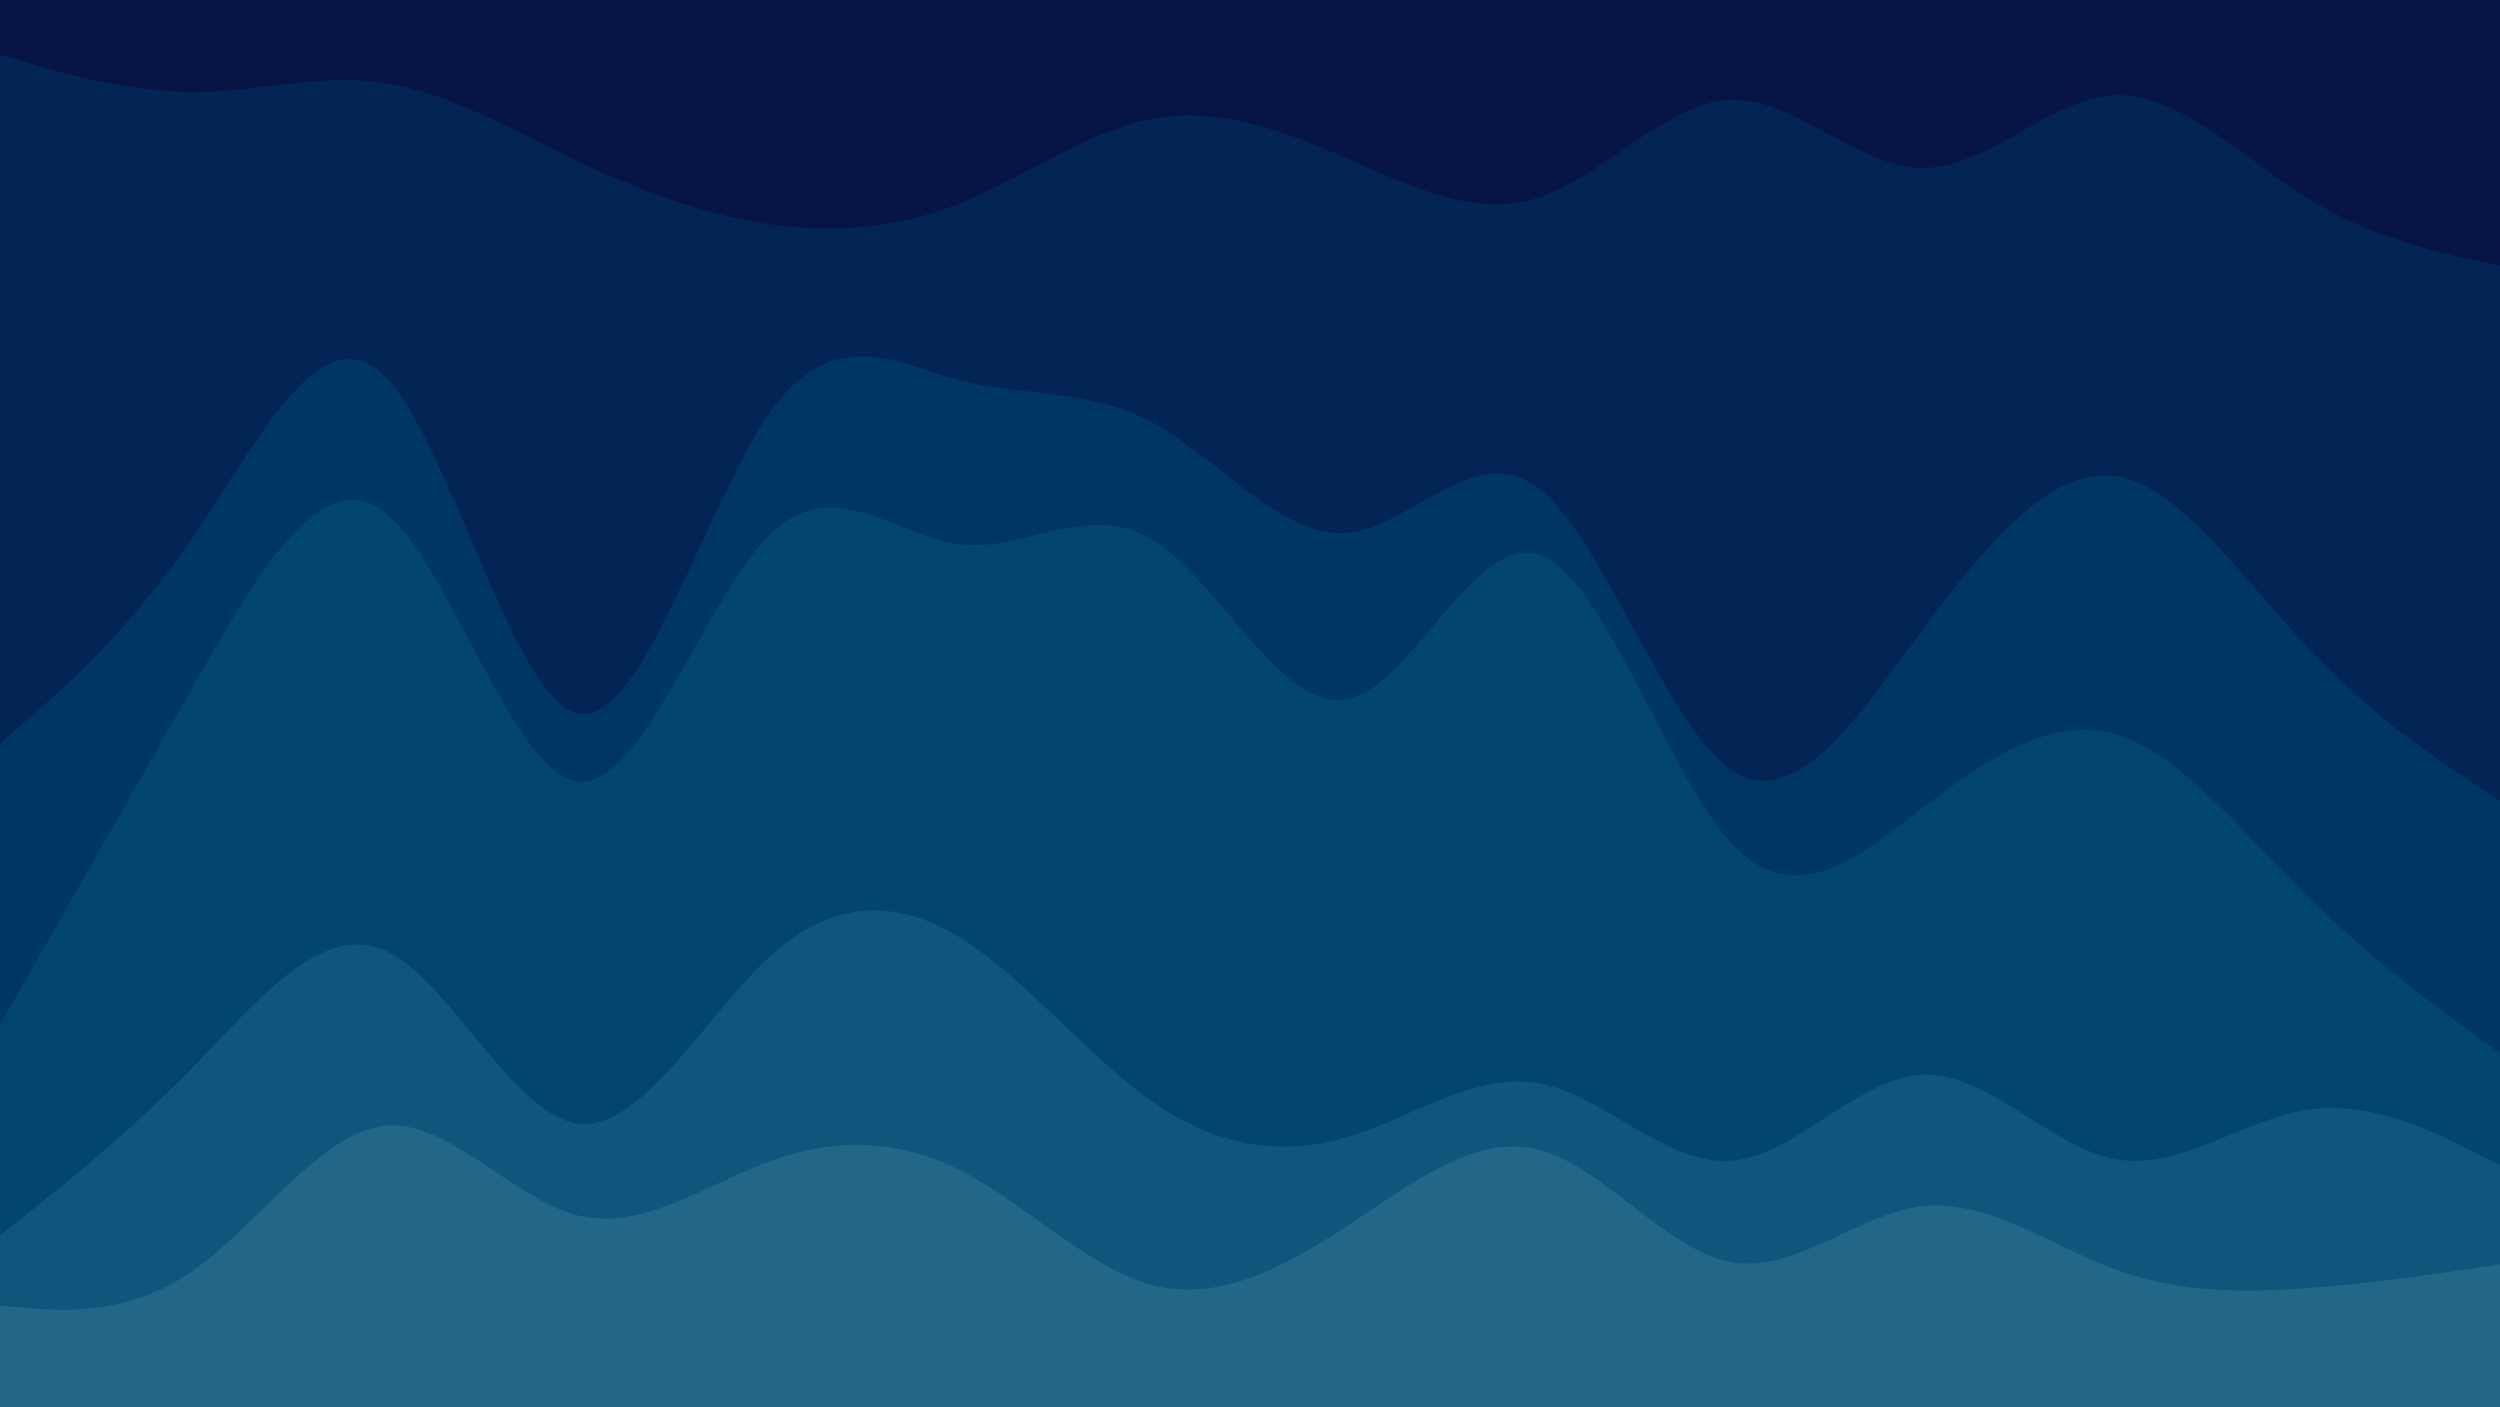
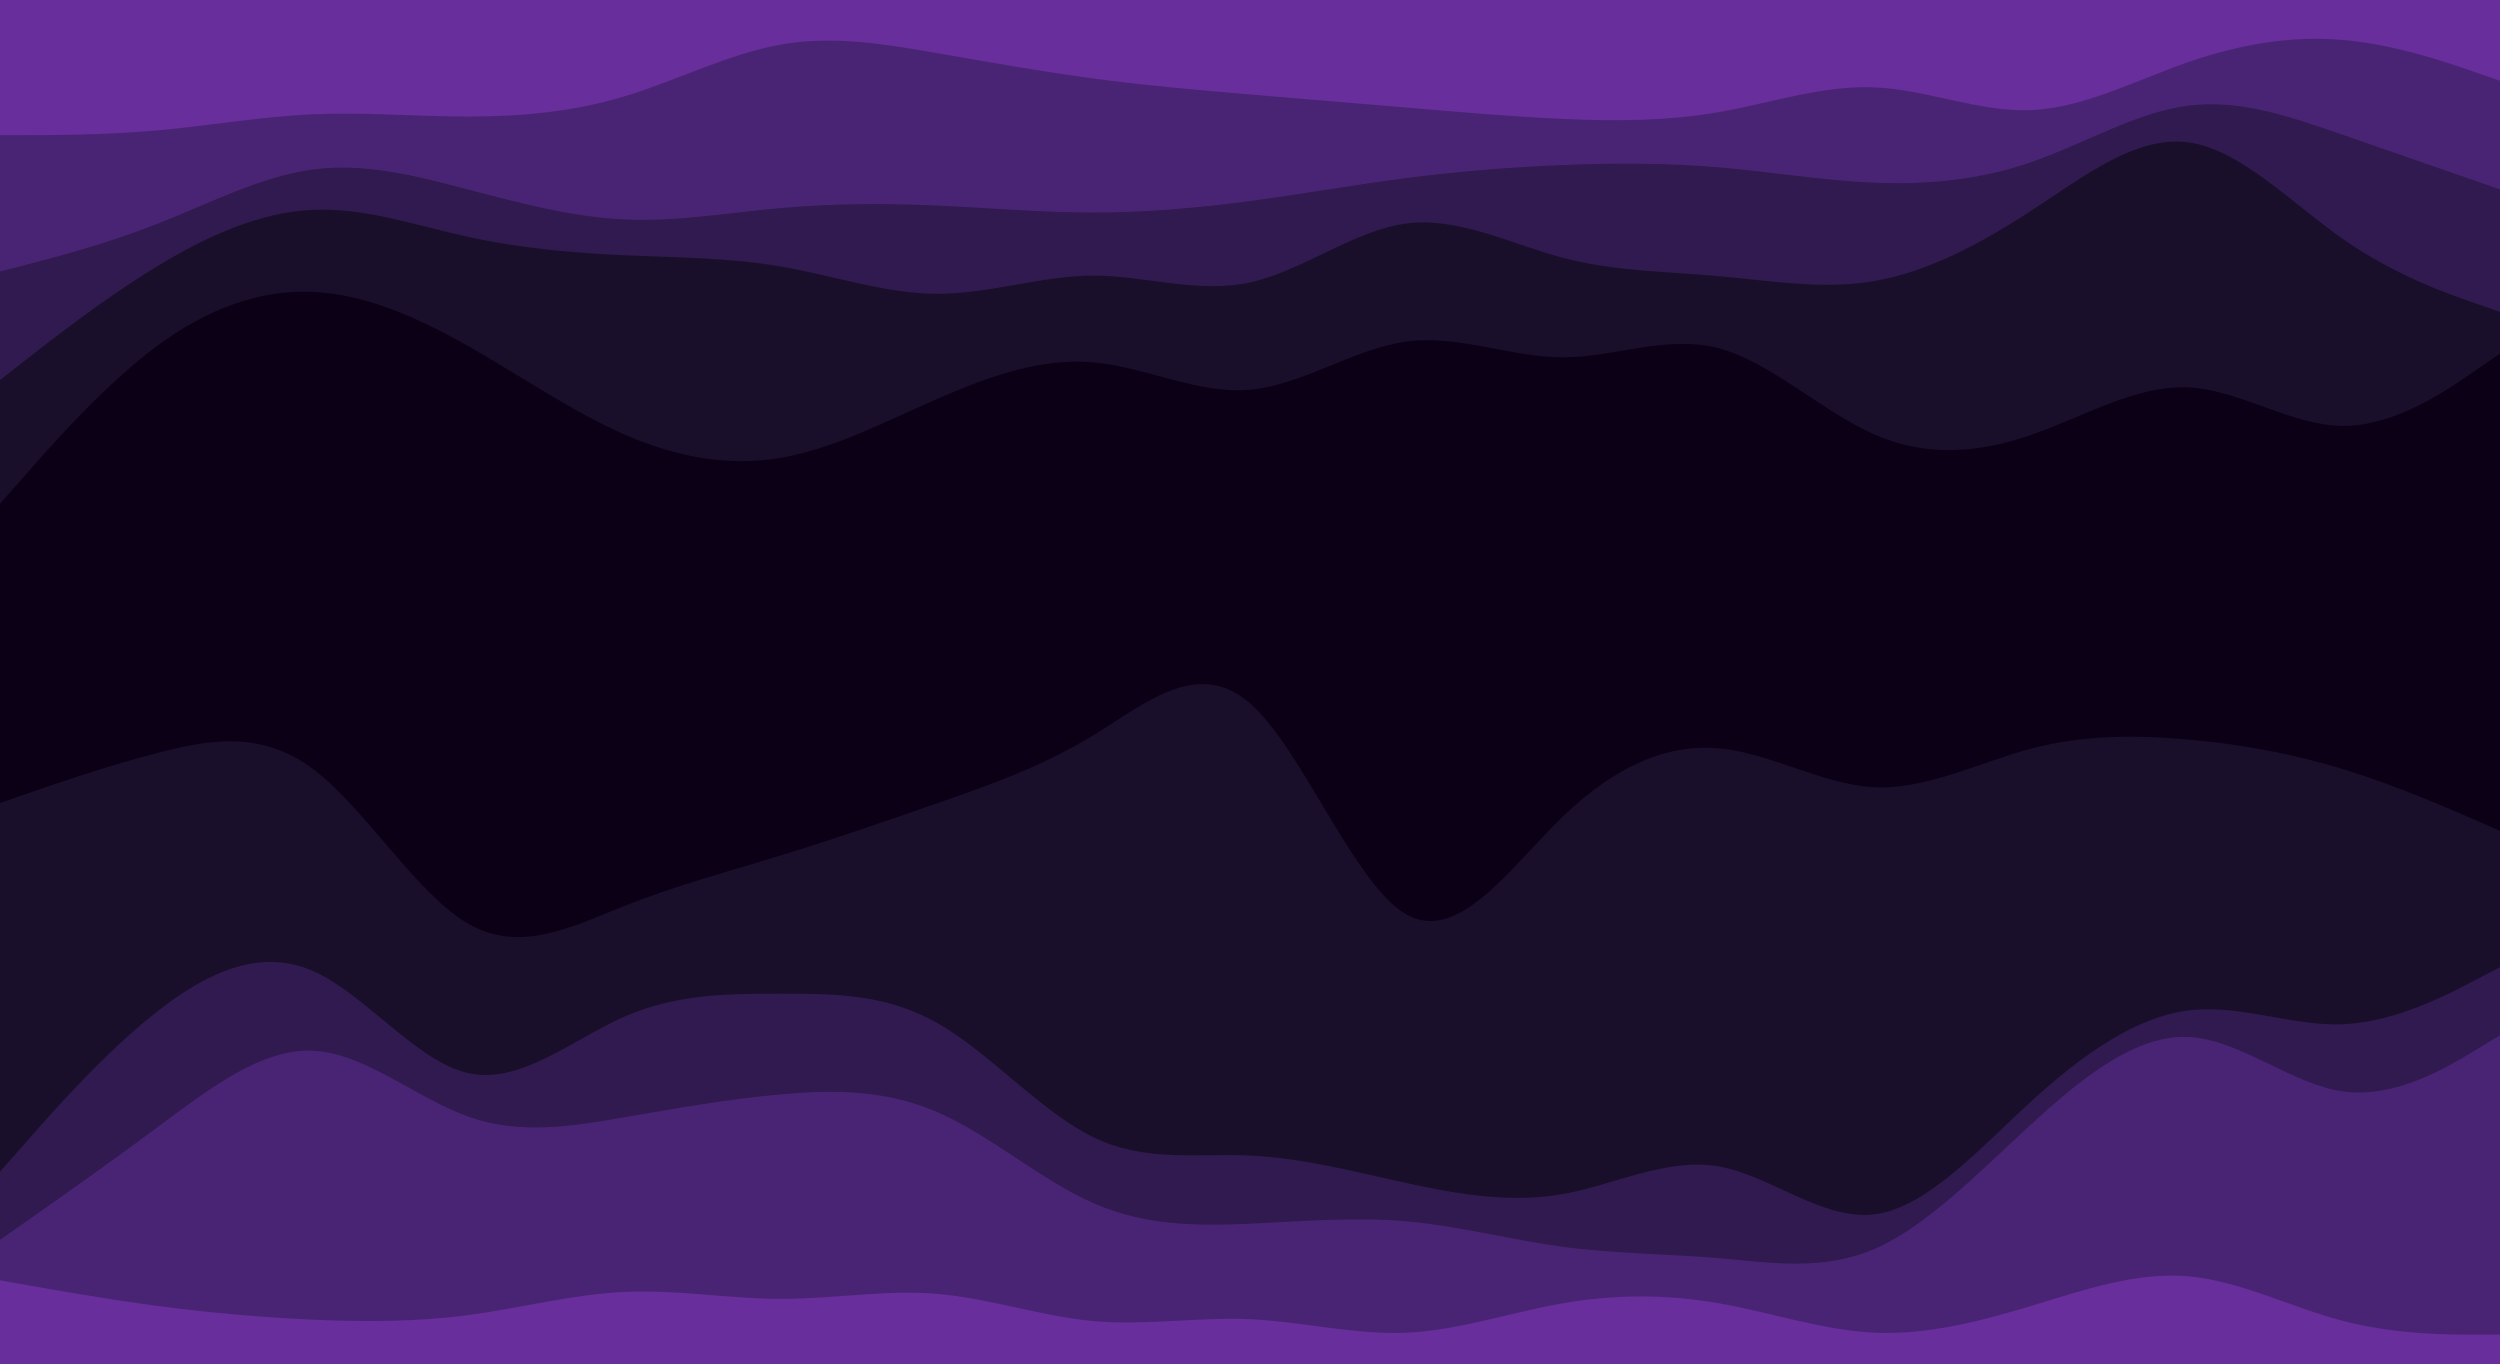
- <svg xmlns="http://www.w3.org/2000/svg" id="visual" viewBox="0 0 1920 1080" width="1920" height="1080" version="1.1">
-   <path d="M0 44L24.7 51.2C49.3 58.3 98.7 72.7 147.8 72.7C197 72.7 246 58.3 295.2 65.7C344.3 73 393.7 102 443 125.5C492.3 149 541.7 167 590.8 174.2C640 181.3 689 177.7 738.2 157.8C787.3 138 836.7 102 886 93C935.3 84 984.7 102 1034 123.5C1083.3 145 1132.7 170 1181.8 153.8C1231 137.7 1280 80.3 1329.2 78.7C1378.3 77 1427.7 131 1477 131C1526.3 131 1575.7 77 1624.8 75.2C1674 73.3 1723 123.7 1772.2 154.2C1821.3 184.7 1870.7 195.3 1895.3 200.7L1920 206L1920 0L1895.3 0C1870.7 0 1821.3 0 1772.2 0C1723 0 1674 0 1624.8 0C1575.7 0 1526.3 0 1477 0C1427.7 0 1378.3 0 1329.2 0C1280 0 1231 0 1181.8 0C1132.7 0 1083.3 0 1034 0C984.7 0 935.3 0 886 0C836.7 0 787.3 0 738.2 0C689 0 640 0 590.8 0C541.7 0 492.3 0 443 0C393.7 0 344.3 0 295.2 0C246 0 197 0 147.8 0C98.7 0 49.3 0 24.7 0L0 0Z" fill="#071546" />
-   <path d="M0 573L24.7 551.5C49.3 530 98.7 487 147.8 415C197 343 246 242 295.2 290.5C344.3 339 393.7 537 443 549.7C492.3 562.3 541.7 389.7 590.8 319.5C640 249.3 689 281.7 738.2 294.3C787.3 307 836.7 300 886 327C935.3 354 984.7 415 1034 411.3C1083.3 407.7 1132.7 339.3 1181.8 377.2C1231 415 1280 559 1329.2 593.2C1378.3 627.3 1427.7 551.7 1477 485C1526.3 418.3 1575.7 360.7 1624.8 367.8C1674 375 1723 447 1772.2 499.3C1821.3 551.7 1870.7 584.3 1895.3 600.7L1920 617L1920 204L1895.3 198.7C1870.7 193.3 1821.3 182.7 1772.2 152.2C1723 121.7 1674 71.3 1624.8 73.2C1575.7 75 1526.3 129 1477 129C1427.7 129 1378.3 75 1329.2 76.7C1280 78.3 1231 135.7 1181.8 151.8C1132.7 168 1083.3 143 1034 121.5C984.7 100 935.3 82 886 91C836.7 100 787.3 136 738.2 155.8C689 175.7 640 179.3 590.8 172.2C541.7 165 492.3 147 443 123.5C393.7 100 344.3 71 295.2 63.7C246 56.3 197 70.7 147.8 70.7C98.7 70.7 49.3 56.3 24.7 49.2L0 42Z" fill="#022555" />
-   <path d="M0 789L24.7 745.8C49.3 702.7 98.7 616.3 147.8 530C197 443.7 246 357.3 295.2 395.2C344.3 433 393.7 595 443 602.2C492.3 609.3 541.7 461.7 590.8 413C640 364.3 689 414.7 738.2 420.2C787.3 425.7 836.7 386.3 886 417C935.3 447.7 984.7 548.3 1034 539.3C1083.3 530.3 1132.7 411.7 1181.8 427.8C1231 444 1280 595 1329.2 649C1378.3 703 1427.7 660 1477 622.2C1526.3 584.3 1575.7 551.7 1624.8 566C1674 580.3 1723 641.7 1772.2 690.3C1821.3 739 1870.7 775 1895.3 793L1920 811L1920 615L1895.3 598.7C1870.7 582.3 1821.3 549.7 1772.2 497.3C1723 445 1674 373 1624.8 365.8C1575.7 358.7 1526.3 416.3 1477 483C1427.7 549.7 1378.3 625.3 1329.2 591.2C1280 557 1231 413 1181.8 375.2C1132.7 337.3 1083.3 405.7 1034 409.3C984.7 413 935.3 352 886 325C836.7 298 787.3 305 738.2 292.3C689 279.7 640 247.3 590.8 317.5C541.7 387.7 492.3 560.3 443 547.7C393.7 535 344.3 337 295.2 288.5C246 240 197 341 147.8 413C98.7 485 49.3 528 24.7 549.5L0 571Z" fill="#003663" />
-   <path d="M0 951L24.7 931.3C49.3 911.7 98.7 872.3 147.8 822C197 771.7 246 710.3 295.2 731.8C344.3 753.3 393.7 857.7 443 864.8C492.3 872 541.7 782 590.8 737C640 692 689 692 738.2 722.7C787.3 753.3 836.7 814.7 886 848.8C935.3 883 984.7 890 1034 875.5C1083.3 861 1132.7 825 1181.8 834C1231 843 1280 897 1329.2 893.5C1378.3 890 1427.7 829 1477 827.3C1526.3 825.7 1575.7 883.3 1624.8 892.3C1674 901.3 1723 861.7 1772.2 854.3C1821.3 847 1870.7 872 1895.3 884.5L1920 897L1920 809L1895.3 791C1870.7 773 1821.3 737 1772.2 688.3C1723 639.7 1674 578.3 1624.8 564C1575.7 549.7 1526.3 582.3 1477 620.2C1427.7 658 1378.3 701 1329.2 647C1280 593 1231 442 1181.8 425.8C1132.7 409.7 1083.3 528.3 1034 537.3C984.7 546.3 935.3 445.7 886 415C836.7 384.3 787.3 423.7 738.2 418.2C689 412.7 640 362.3 590.8 411C541.7 459.7 492.3 607.3 443 600.2C393.7 593 344.3 431 295.2 393.2C246 355.3 197 441.7 147.8 528C98.7 614.3 49.3 700.7 24.7 743.8L0 787Z" fill="#024670" />
-   <path d="M0 1005L24.7 1006.8C49.3 1008.7 98.7 1012.3 147.8 978.2C197 944 246 872 295.2 866.7C344.3 861.3 393.7 922.7 443 935.3C492.3 948 541.7 912 590.8 894C640 876 689 876 738.2 901.2C787.3 926.3 836.7 976.7 886 989.2C935.3 1001.7 984.7 976.3 1034 944C1083.3 911.7 1132.7 872.3 1181.8 885C1231 897.7 1280 962.3 1329.2 971.3C1378.3 980.3 1427.7 933.7 1477 928.3C1526.3 923 1575.7 959 1624.8 977C1674 995 1723 995 1772.2 991.3C1821.3 987.7 1870.7 980.3 1895.3 976.7L1920 973L1920 895L1895.3 882.5C1870.7 870 1821.3 845 1772.2 852.3C1723 859.7 1674 899.3 1624.8 890.3C1575.7 881.3 1526.3 823.7 1477 825.3C1427.7 827 1378.3 888 1329.2 891.5C1280 895 1231 841 1181.8 832C1132.7 823 1083.3 859 1034 873.5C984.7 888 935.3 881 886 846.8C836.7 812.7 787.3 751.3 738.2 720.7C689 690 640 690 590.8 735C541.7 780 492.3 870 443 862.8C393.7 855.7 344.3 751.3 295.2 729.8C246 708.3 197 769.7 147.8 820C98.7 870.3 49.3 909.7 24.7 929.3L0 949Z" fill="#10567c" />
-   <path d="M0 1081L24.7 1081C49.3 1081 98.7 1081 147.8 1081C197 1081 246 1081 295.2 1081C344.3 1081 393.7 1081 443 1081C492.3 1081 541.7 1081 590.8 1081C640 1081 689 1081 738.2 1081C787.3 1081 836.7 1081 886 1081C935.3 1081 984.7 1081 1034 1081C1083.3 1081 1132.7 1081 1181.8 1081C1231 1081 1280 1081 1329.2 1081C1378.3 1081 1427.7 1081 1477 1081C1526.3 1081 1575.7 1081 1624.8 1081C1674 1081 1723 1081 1772.2 1081C1821.3 1081 1870.7 1081 1895.3 1081L1920 1081L1920 971L1895.3 974.7C1870.7 978.3 1821.3 985.7 1772.2 989.3C1723 993 1674 993 1624.8 975C1575.7 957 1526.3 921 1477 926.3C1427.7 931.7 1378.3 978.3 1329.2 969.3C1280 960.3 1231 895.7 1181.8 883C1132.7 870.3 1083.3 909.7 1034 942C984.7 974.3 935.3 999.7 886 987.2C836.7 974.7 787.3 924.3 738.2 899.2C689 874 640 874 590.8 892C541.7 910 492.3 946 443 933.3C393.7 920.7 344.3 859.3 295.2 864.7C246 870 197 942 147.8 976.2C98.7 1010.3 49.3 1006.7 24.7 1004.8L0 1003Z" fill="#226787" />
+ <svg xmlns="http://www.w3.org/2000/svg" id="visual" viewBox="0 0 1980 1080" width="1980" height="1080" version="1.1">
+   <path d="M0 109L20.7 109C41.3 109 82.7 109 124 105.3C165.3 101.7 206.7 94.3 247.8 92.5C289 90.7 330 94.3 371.2 94.3C412.3 94.3 453.7 90.7 495 78.2C536.3 65.7 577.7 44.3 619 37.2C660.3 30 701.7 37 742.8 44.2C784 51.3 825 58.7 866.2 64.2C907.3 69.7 948.7 73.3 990 76.8C1031.3 80.3 1072.7 83.7 1114 87.2C1155.3 90.7 1196.7 94.3 1237.8 96.2C1279 98 1320 98 1361.2 90.8C1402.3 83.7 1443.7 69.3 1485 71.2C1526.3 73 1567.7 91 1609 89.2C1650.3 87.3 1691.7 65.7 1732.8 51.3C1774 37 1815 30 1856.2 33.7C1897.3 37.3 1938.7 51.7 1959.3 58.8L1980 66L1980 0L1959.3 0C1938.7 0 1897.3 0 1856.2 0C1815 0 1774 0 1732.8 0C1691.7 0 1650.3 0 1609 0C1567.7 0 1526.3 0 1485 0C1443.7 0 1402.3 0 1361.2 0C1320 0 1279 0 1237.8 0C1196.7 0 1155.3 0 1114 0C1072.7 0 1031.3 0 990 0C948.7 0 907.3 0 866.2 0C825 0 784 0 742.8 0C701.7 0 660.3 0 619 0C577.7 0 536.3 0 495 0C453.7 0 412.3 0 371.2 0C330 0 289 0 247.8 0C206.7 0 165.3 0 124 0C82.7 0 41.3 0 20.7 0L0 0Z" fill="#682e9b" />
+   <path d="M0 217L20.7 211.7C41.3 206.3 82.7 195.7 124 179.5C165.3 163.3 206.7 141.7 247.8 136.2C289 130.7 330 141.3 371.2 152.2C412.3 163 453.7 174 495 175.8C536.3 177.7 577.7 170.3 619 166.7C660.3 163 701.7 163 742.8 164.8C784 166.7 825 170.3 866.2 170.3C907.3 170.3 948.7 166.7 990 161.2C1031.3 155.7 1072.7 148.3 1114 143C1155.3 137.7 1196.7 134.3 1237.8 132.7C1279 131 1320 131 1361.2 134.5C1402.3 138 1443.7 145 1485 146.7C1526.3 148.3 1567.7 144.7 1609 130.3C1650.3 116 1691.7 91 1732.8 85.7C1774 80.3 1815 94.7 1856.2 109C1897.3 123.3 1938.7 137.7 1959.3 144.8L1980 152L1980 64L1959.3 56.8C1938.7 49.7 1897.3 35.3 1856.2 31.7C1815 28 1774 35 1732.8 49.3C1691.7 63.7 1650.3 85.3 1609 87.2C1567.7 89 1526.3 71 1485 69.2C1443.7 67.3 1402.3 81.7 1361.2 88.8C1320 96 1279 96 1237.8 94.2C1196.7 92.3 1155.3 88.7 1114 85.2C1072.7 81.7 1031.3 78.3 990 74.8C948.7 71.3 907.3 67.7 866.2 62.2C825 56.7 784 49.3 742.8 42.2C701.7 35 660.3 28 619 35.2C577.7 42.3 536.3 63.7 495 76.2C453.7 88.7 412.3 92.3 371.2 92.3C330 92.3 289 88.7 247.8 90.5C206.7 92.3 165.3 99.7 124 103.3C82.7 107 41.3 107 20.7 107L0 107Z" fill="#4a2474" />
+   <path d="M0 303L20.7 286.8C41.3 270.7 82.7 238.3 124 213.2C165.3 188 206.7 170 247.8 168.2C289 166.3 330 180.7 371.2 189.7C412.3 198.7 453.7 202.3 495 204.2C536.3 206 577.7 206 619 213.2C660.3 220.3 701.7 234.7 742.8 234.7C784 234.7 825 220.3 866.2 220.3C907.3 220.3 948.7 234.7 990 225.7C1031.3 216.7 1072.7 184.3 1114 179C1155.3 173.7 1196.7 195.3 1237.8 206.2C1279 217 1320 217 1361.2 220.7C1402.3 224.3 1443.7 231.7 1485 224.5C1526.3 217.3 1567.7 195.7 1609 168.7C1650.3 141.7 1691.7 109.3 1732.8 114.7C1774 120 1815 163 1856.2 191.7C1897.3 220.3 1938.7 234.7 1959.3 241.8L1980 249L1980 150L1959.3 142.8C1938.7 135.7 1897.3 121.3 1856.2 107C1815 92.7 1774 78.3 1732.8 83.7C1691.7 89 1650.3 114 1609 128.3C1567.7 142.7 1526.3 146.3 1485 144.7C1443.7 143 1402.3 136 1361.2 132.5C1320 129 1279 129 1237.8 130.7C1196.7 132.3 1155.3 135.7 1114 141C1072.7 146.3 1031.3 153.7 990 159.2C948.7 164.7 907.3 168.3 866.2 168.3C825 168.3 784 164.7 742.8 162.8C701.7 161 660.3 161 619 164.7C577.7 168.3 536.3 175.7 495 173.8C453.7 172 412.3 161 371.2 150.2C330 139.3 289 128.7 247.8 134.2C206.7 139.7 165.3 161.3 124 177.5C82.7 193.7 41.3 204.3 20.7 209.7L0 215Z" fill="#301a4f" />
+   <path d="M0 401L20.7 377.5C41.3 354 82.7 307 124 276.3C165.3 245.7 206.7 231.3 247.8 233.2C289 235 330 253 371.2 276.3C412.3 299.7 453.7 328.3 495 346.3C536.3 364.3 577.7 371.7 619 364.5C660.3 357.3 701.7 335.7 742.8 317.7C784 299.7 825 285.3 866.2 289C907.3 292.7 948.7 314.3 990 310.7C1031.3 307 1072.7 278 1114 272.5C1155.3 267 1196.7 285 1237.8 285C1279 285 1320 267 1361.2 277.8C1402.3 288.7 1443.7 328.3 1485 346.3C1526.3 364.3 1567.7 360.7 1609 346.3C1650.3 332 1691.7 307 1732.8 308.8C1774 310.7 1815 339.3 1856.2 339.3C1897.3 339.3 1938.7 310.7 1959.3 296.3L1980 282L1980 247L1959.3 239.8C1938.7 232.7 1897.3 218.3 1856.2 189.7C1815 161 1774 118 1732.8 112.7C1691.7 107.3 1650.3 139.7 1609 166.7C1567.7 193.7 1526.3 215.3 1485 222.5C1443.7 229.7 1402.3 222.3 1361.2 218.7C1320 215 1279 215 1237.8 204.2C1196.7 193.3 1155.3 171.7 1114 177C1072.7 182.3 1031.3 214.7 990 223.7C948.7 232.7 907.3 218.3 866.2 218.3C825 218.3 784 232.7 742.8 232.7C701.7 232.7 660.3 218.3 619 211.2C577.7 204 536.3 204 495 202.2C453.7 200.3 412.3 196.7 371.2 187.7C330 178.7 289 164.3 247.8 166.2C206.7 168 165.3 186 124 211.2C82.7 236.3 41.3 268.7 20.7 284.8L0 301Z" fill="#190f2b" />
+   <path d="M0 519L20.7 526.3C41.3 533.7 82.7 548.3 124 534C165.3 519.7 206.7 476.3 247.8 501.5C289 526.7 330 620.3 371.2 651C412.3 681.7 453.7 649.3 495 631.3C536.3 613.3 577.7 609.7 619 591.7C660.3 573.7 701.7 541.3 742.8 526.8C784 512.3 825 515.7 866.2 504.8C907.3 494 948.7 469 990 488.8C1031.3 508.7 1072.7 573.3 1114 582.3C1155.3 591.3 1196.7 544.7 1237.8 510.5C1279 476.3 1320 454.7 1361.2 470.8C1402.3 487 1443.7 541 1485 557.2C1526.3 573.3 1567.7 551.7 1609 542.7C1650.3 533.7 1691.7 537.3 1732.8 530.2C1774 523 1815 505 1856.2 521.2C1897.3 537.3 1938.7 587.7 1959.3 612.8L1980 638L1980 280L1959.3 294.3C1938.7 308.7 1897.3 337.3 1856.2 337.3C1815 337.3 1774 308.7 1732.8 306.8C1691.7 305 1650.3 330 1609 344.3C1567.7 358.7 1526.3 362.3 1485 344.3C1443.7 326.3 1402.3 286.7 1361.2 275.8C1320 265 1279 283 1237.8 283C1196.7 283 1155.3 265 1114 270.5C1072.7 276 1031.3 305 990 308.7C948.7 312.3 907.3 290.7 866.2 287C825 283.3 784 297.7 742.8 315.7C701.7 333.7 660.3 355.3 619 362.5C577.7 369.7 536.3 362.3 495 344.3C453.7 326.3 412.3 297.7 371.2 274.3C330 251 289 233 247.8 231.2C206.7 229.3 165.3 243.7 124 274.3C82.7 305 41.3 352 20.7 375.5L0 399Z" fill="#0c0017" />
+   <path d="M0 638L20.7 630.8C41.3 623.7 82.7 609.3 124 598.5C165.3 587.7 206.7 580.3 247.8 611C289 641.7 330 710.3 371.2 733.8C412.3 757.3 453.7 735.7 495 719.3C536.3 703 577.7 692 619 679.3C660.3 666.7 701.7 652.3 742.8 638C784 623.7 825 609.3 866.2 584.2C907.3 559 948.7 523 990 559C1031.3 595 1072.7 703 1114 726.3C1155.3 749.7 1196.7 688.3 1237.8 648.7C1279 609 1320 591 1361.2 594.7C1402.3 598.3 1443.7 623.7 1485 625.5C1526.3 627.3 1567.7 605.7 1609 594.8C1650.3 584 1691.7 584 1732.8 587.7C1774 591.3 1815 598.7 1856.2 611.3C1897.3 624 1938.7 642 1959.3 651L1980 660L1980 636L1959.3 610.8C1938.7 585.7 1897.3 535.3 1856.2 519.2C1815 503 1774 521 1732.8 528.2C1691.7 535.3 1650.3 531.7 1609 540.7C1567.7 549.7 1526.3 571.3 1485 555.2C1443.7 539 1402.3 485 1361.2 468.8C1320 452.7 1279 474.3 1237.8 508.5C1196.7 542.7 1155.3 589.3 1114 580.3C1072.7 571.3 1031.3 506.7 990 486.8C948.7 467 907.3 492 866.2 502.8C825 513.7 784 510.3 742.8 524.8C701.7 539.3 660.3 571.7 619 589.7C577.7 607.7 536.3 611.3 495 629.3C453.7 647.3 412.3 679.7 371.2 649C330 618.3 289 524.7 247.8 499.5C206.7 474.3 165.3 517.7 124 532C82.7 546.3 41.3 531.7 20.7 524.3L0 517Z" fill="#0c0017" />
+   <path d="M0 930L20.7 906.5C41.3 883 82.7 836 124 803.5C165.3 771 206.7 753 247.8 771C289 789 330 843 371.2 852C412.3 861 453.7 825 495 807C536.3 789 577.7 789 619 789C660.3 789 701.7 789 742.8 812.5C784 836 825 883 866.2 902.8C907.3 922.7 948.7 915.3 990 917.2C1031.3 919 1072.7 930 1114 939C1155.3 948 1196.7 955 1237.8 947.7C1279 940.3 1320 918.7 1361.2 925.8C1402.3 933 1443.7 969 1485 963.7C1526.3 958.3 1567.7 911.7 1609 874C1650.3 836.3 1691.7 807.7 1732.8 802.3C1774 797 1815 815 1856.2 813.2C1897.3 811.3 1938.7 789.7 1959.3 778.8L1980 768L1980 658L1959.3 649C1938.7 640 1897.3 622 1856.2 609.3C1815 596.7 1774 589.3 1732.8 585.7C1691.7 582 1650.3 582 1609 592.8C1567.7 603.7 1526.3 625.3 1485 623.5C1443.7 621.7 1402.3 596.3 1361.2 592.7C1320 589 1279 607 1237.8 646.7C1196.7 686.3 1155.3 747.7 1114 724.3C1072.7 701 1031.3 593 990 557C948.7 521 907.3 557 866.2 582.2C825 607.3 784 621.7 742.8 636C701.7 650.3 660.3 664.7 619 677.3C577.7 690 536.3 701 495 717.3C453.7 733.7 412.3 755.3 371.2 731.8C330 708.3 289 639.7 247.8 609C206.7 578.3 165.3 585.7 124 596.5C82.7 607.3 41.3 621.7 20.7 628.8L0 636Z" fill="#190f2b" />
+   <path d="M0 984L20.7 969.5C41.3 955 82.7 926 124 895.3C165.3 864.7 206.7 832.3 247.8 834.2C289 836 330 872 371.2 886.5C412.3 901 453.7 894 495 886.8C536.3 879.7 577.7 872.3 619 868.7C660.3 865 701.7 865 742.8 883C784 901 825 937 866.2 955C907.3 973 948.7 973 990 971.2C1031.3 969.3 1072.7 965.7 1114 969.3C1155.3 973 1196.7 984 1237.8 989.5C1279 995 1320 995 1361.2 998.5C1402.3 1002 1443.7 1009 1485 991C1526.3 973 1567.7 930 1609 892.2C1650.3 854.3 1691.7 821.7 1732.8 823.3C1774 825 1815 861 1856.2 866.5C1897.3 872 1938.7 847 1959.3 834.5L1980 822L1980 766L1959.3 776.8C1938.7 787.7 1897.3 809.3 1856.2 811.2C1815 813 1774 795 1732.8 800.3C1691.7 805.7 1650.3 834.3 1609 872C1567.7 909.7 1526.3 956.3 1485 961.7C1443.7 967 1402.3 931 1361.2 923.8C1320 916.7 1279 938.3 1237.8 945.7C1196.7 953 1155.3 946 1114 937C1072.7 928 1031.3 917 990 915.2C948.7 913.3 907.3 920.7 866.2 900.8C825 881 784 834 742.8 810.5C701.7 787 660.3 787 619 787C577.7 787 536.3 787 495 805C453.7 823 412.3 859 371.2 850C330 841 289 787 247.8 769C206.7 751 165.3 769 124 801.5C82.7 834 41.3 881 20.7 904.5L0 928Z" fill="#301a4f" />
+   <path d="M0 1016L20.7 1019.7C41.3 1023.3 82.7 1030.7 124 1036.2C165.3 1041.7 206.7 1045.3 247.8 1047.2C289 1049 330 1049 371.2 1043.5C412.3 1038 453.7 1027 495 1025.2C536.3 1023.3 577.7 1030.7 619 1030.7C660.3 1030.7 701.7 1023.3 742.8 1026.8C784 1030.3 825 1044.7 866.2 1048.3C907.3 1052 948.7 1045 990 1046.8C1031.3 1048.7 1072.7 1059.3 1114 1057.5C1155.3 1055.7 1196.7 1041.3 1237.8 1034.2C1279 1027 1320 1027 1361.2 1034.2C1402.3 1041.3 1443.7 1055.7 1485 1057.5C1526.3 1059.3 1567.7 1048.7 1609 1036.2C1650.3 1023.7 1691.7 1009.3 1732.8 1012.8C1774 1016.3 1815 1037.7 1856.2 1048.3C1897.3 1059 1938.7 1059 1959.3 1059L1980 1059L1980 820L1959.3 832.5C1938.7 845 1897.3 870 1856.2 864.5C1815 859 1774 823 1732.8 821.3C1691.7 819.7 1650.3 852.3 1609 890.2C1567.7 928 1526.3 971 1485 989C1443.7 1007 1402.3 1000 1361.2 996.5C1320 993 1279 993 1237.8 987.5C1196.7 982 1155.3 971 1114 967.3C1072.7 963.7 1031.3 967.3 990 969.2C948.7 971 907.3 971 866.2 953C825 935 784 899 742.8 881C701.7 863 660.3 863 619 866.7C577.7 870.3 536.3 877.7 495 884.8C453.7 892 412.3 899 371.2 884.5C330 870 289 834 247.8 832.2C206.7 830.3 165.3 862.7 124 893.3C82.7 924 41.3 953 20.7 967.5L0 982Z" fill="#4a2474" />
+   <path d="M0 1081L20.7 1081C41.3 1081 82.7 1081 124 1081C165.3 1081 206.7 1081 247.8 1081C289 1081 330 1081 371.2 1081C412.3 1081 453.7 1081 495 1081C536.3 1081 577.7 1081 619 1081C660.3 1081 701.7 1081 742.8 1081C784 1081 825 1081 866.2 1081C907.3 1081 948.7 1081 990 1081C1031.3 1081 1072.7 1081 1114 1081C1155.3 1081 1196.7 1081 1237.8 1081C1279 1081 1320 1081 1361.2 1081C1402.3 1081 1443.7 1081 1485 1081C1526.3 1081 1567.7 1081 1609 1081C1650.3 1081 1691.7 1081 1732.8 1081C1774 1081 1815 1081 1856.2 1081C1897.3 1081 1938.7 1081 1959.3 1081L1980 1081L1980 1057L1959.3 1057C1938.7 1057 1897.3 1057 1856.2 1046.3C1815 1035.7 1774 1014.3 1732.8 1010.8C1691.7 1007.3 1650.3 1021.7 1609 1034.2C1567.7 1046.7 1526.3 1057.3 1485 1055.5C1443.7 1053.7 1402.3 1039.3 1361.2 1032.2C1320 1025 1279 1025 1237.8 1032.2C1196.7 1039.3 1155.3 1053.7 1114 1055.5C1072.7 1057.3 1031.3 1046.7 990 1044.8C948.7 1043 907.3 1050 866.2 1046.3C825 1042.7 784 1028.3 742.8 1024.8C701.7 1021.3 660.3 1028.7 619 1028.7C577.7 1028.7 536.3 1021.3 495 1023.2C453.7 1025 412.3 1036 371.2 1041.5C330 1047 289 1047 247.8 1045.2C206.7 1043.3 165.3 1039.7 124 1034.2C82.7 1028.7 41.3 1021.3 20.7 1017.7L0 1014Z" fill="#682e9b" />
</svg>
